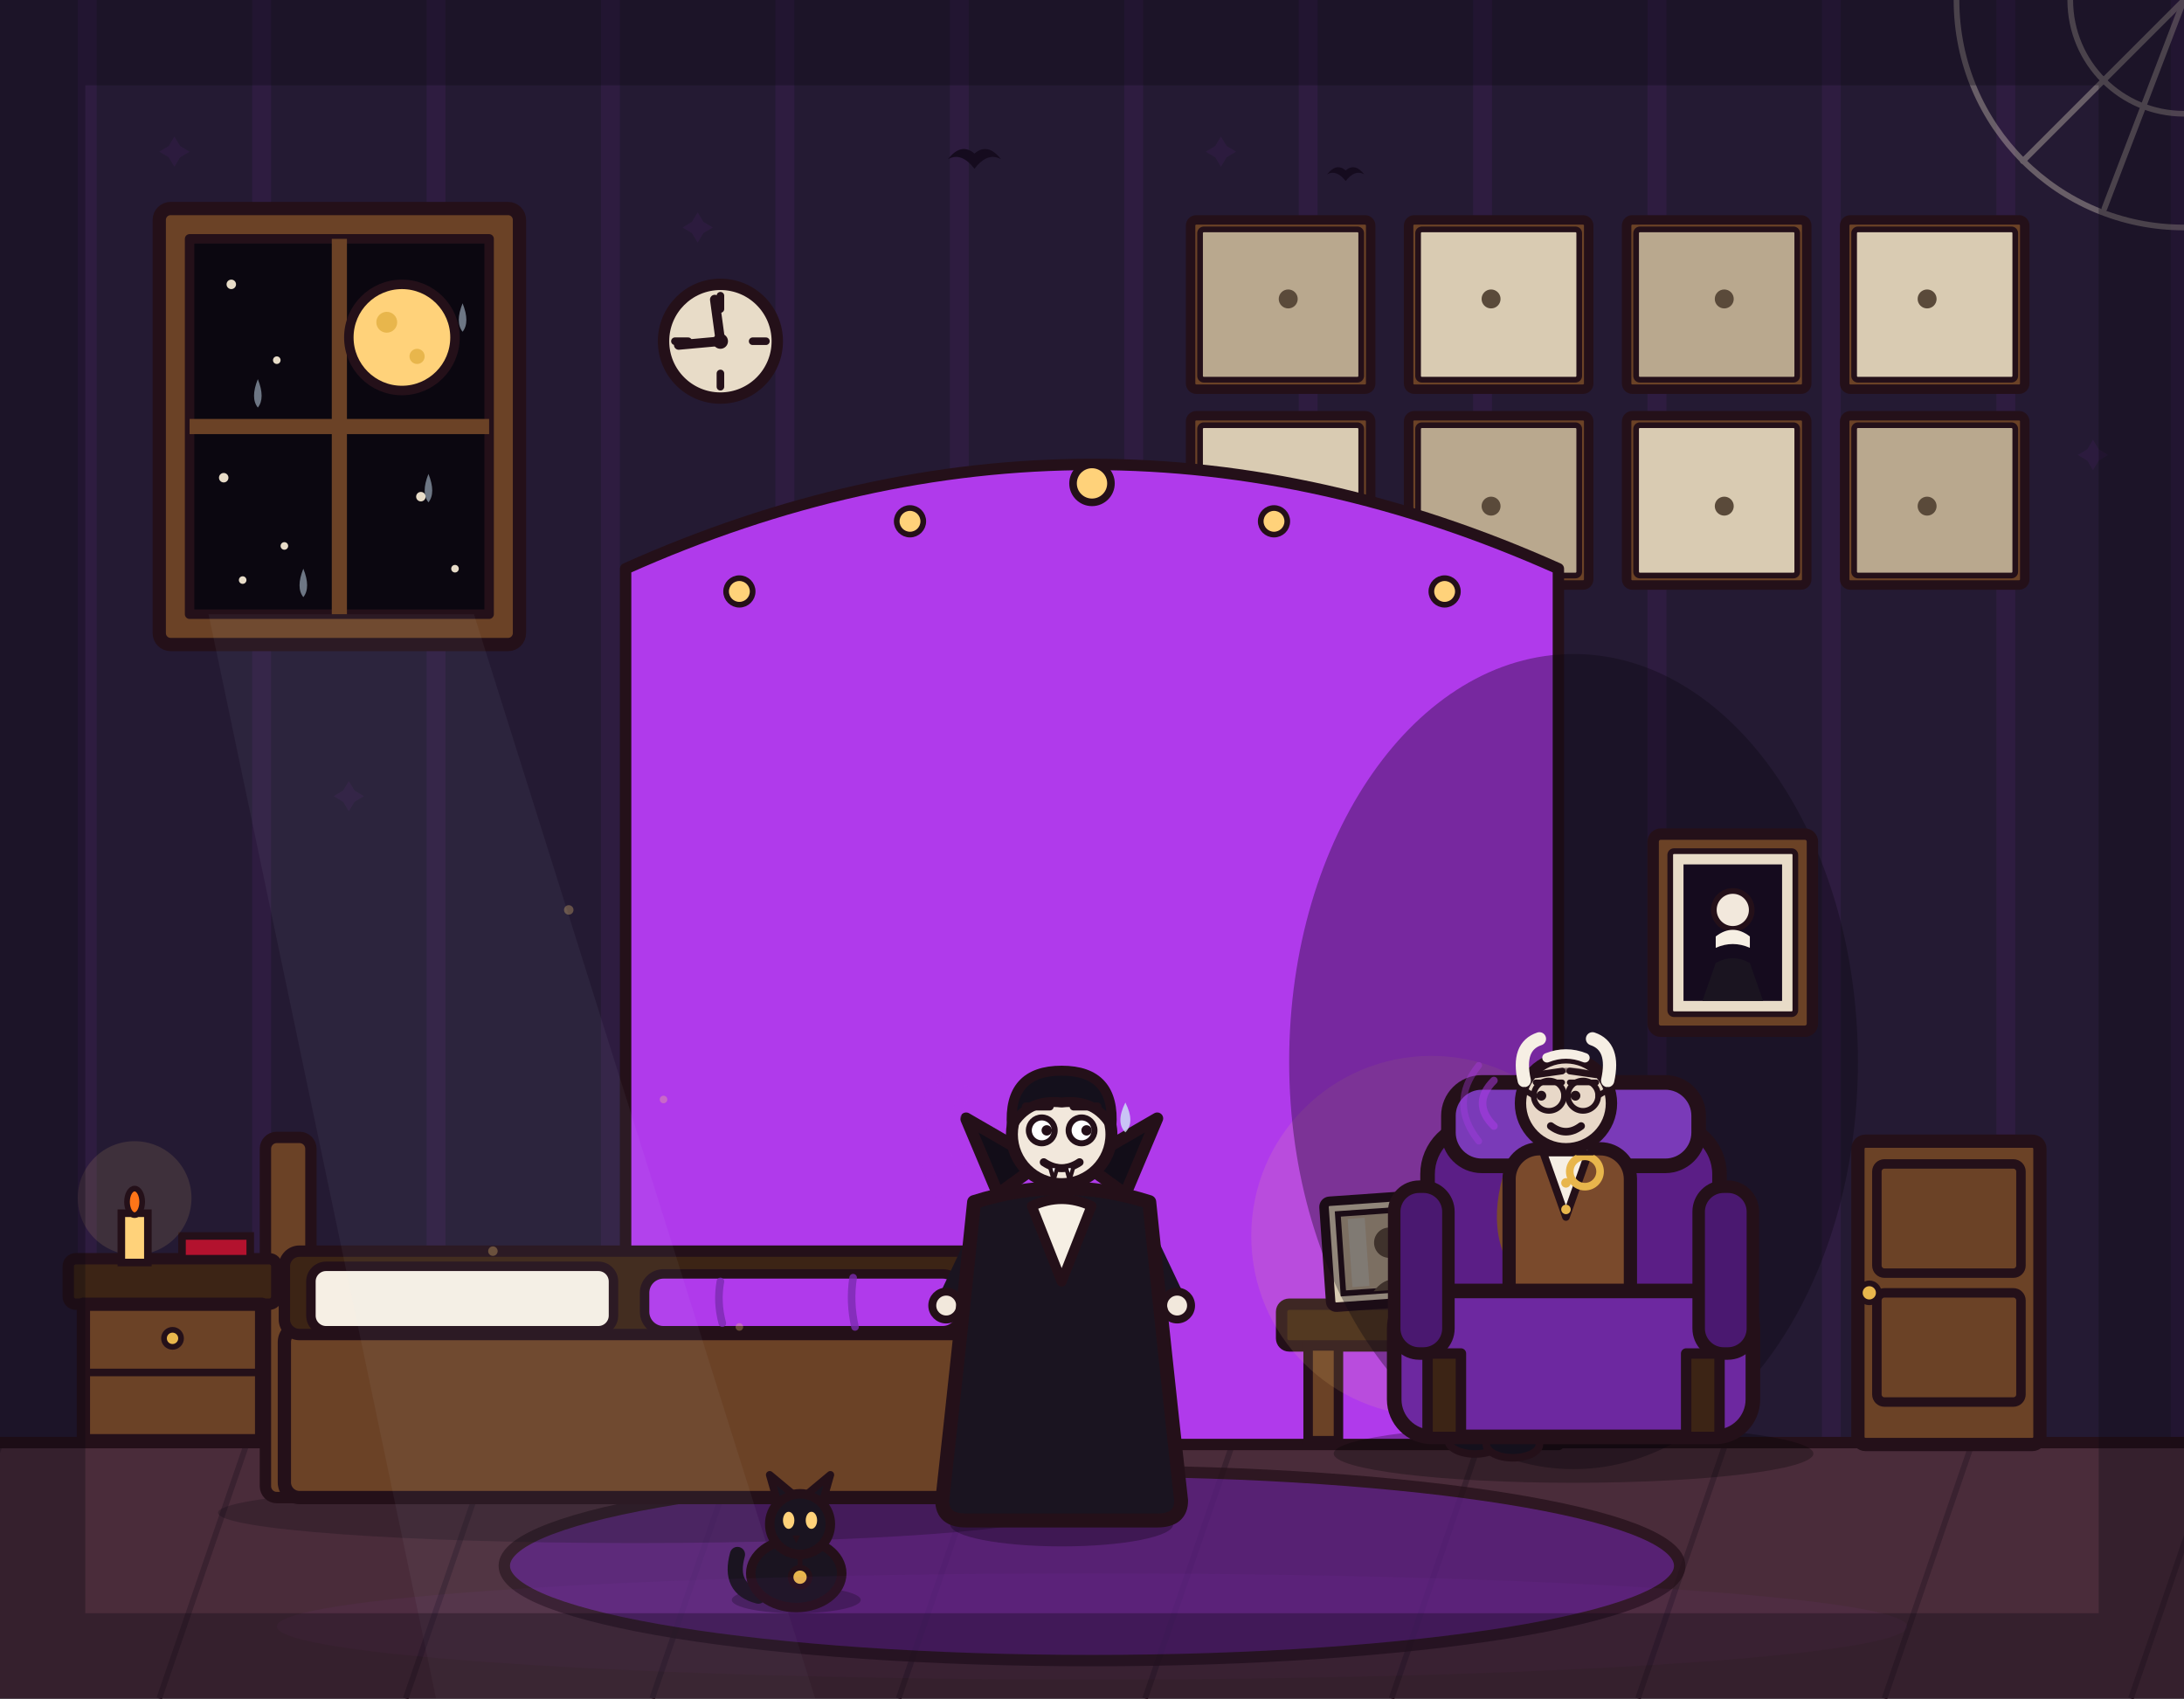
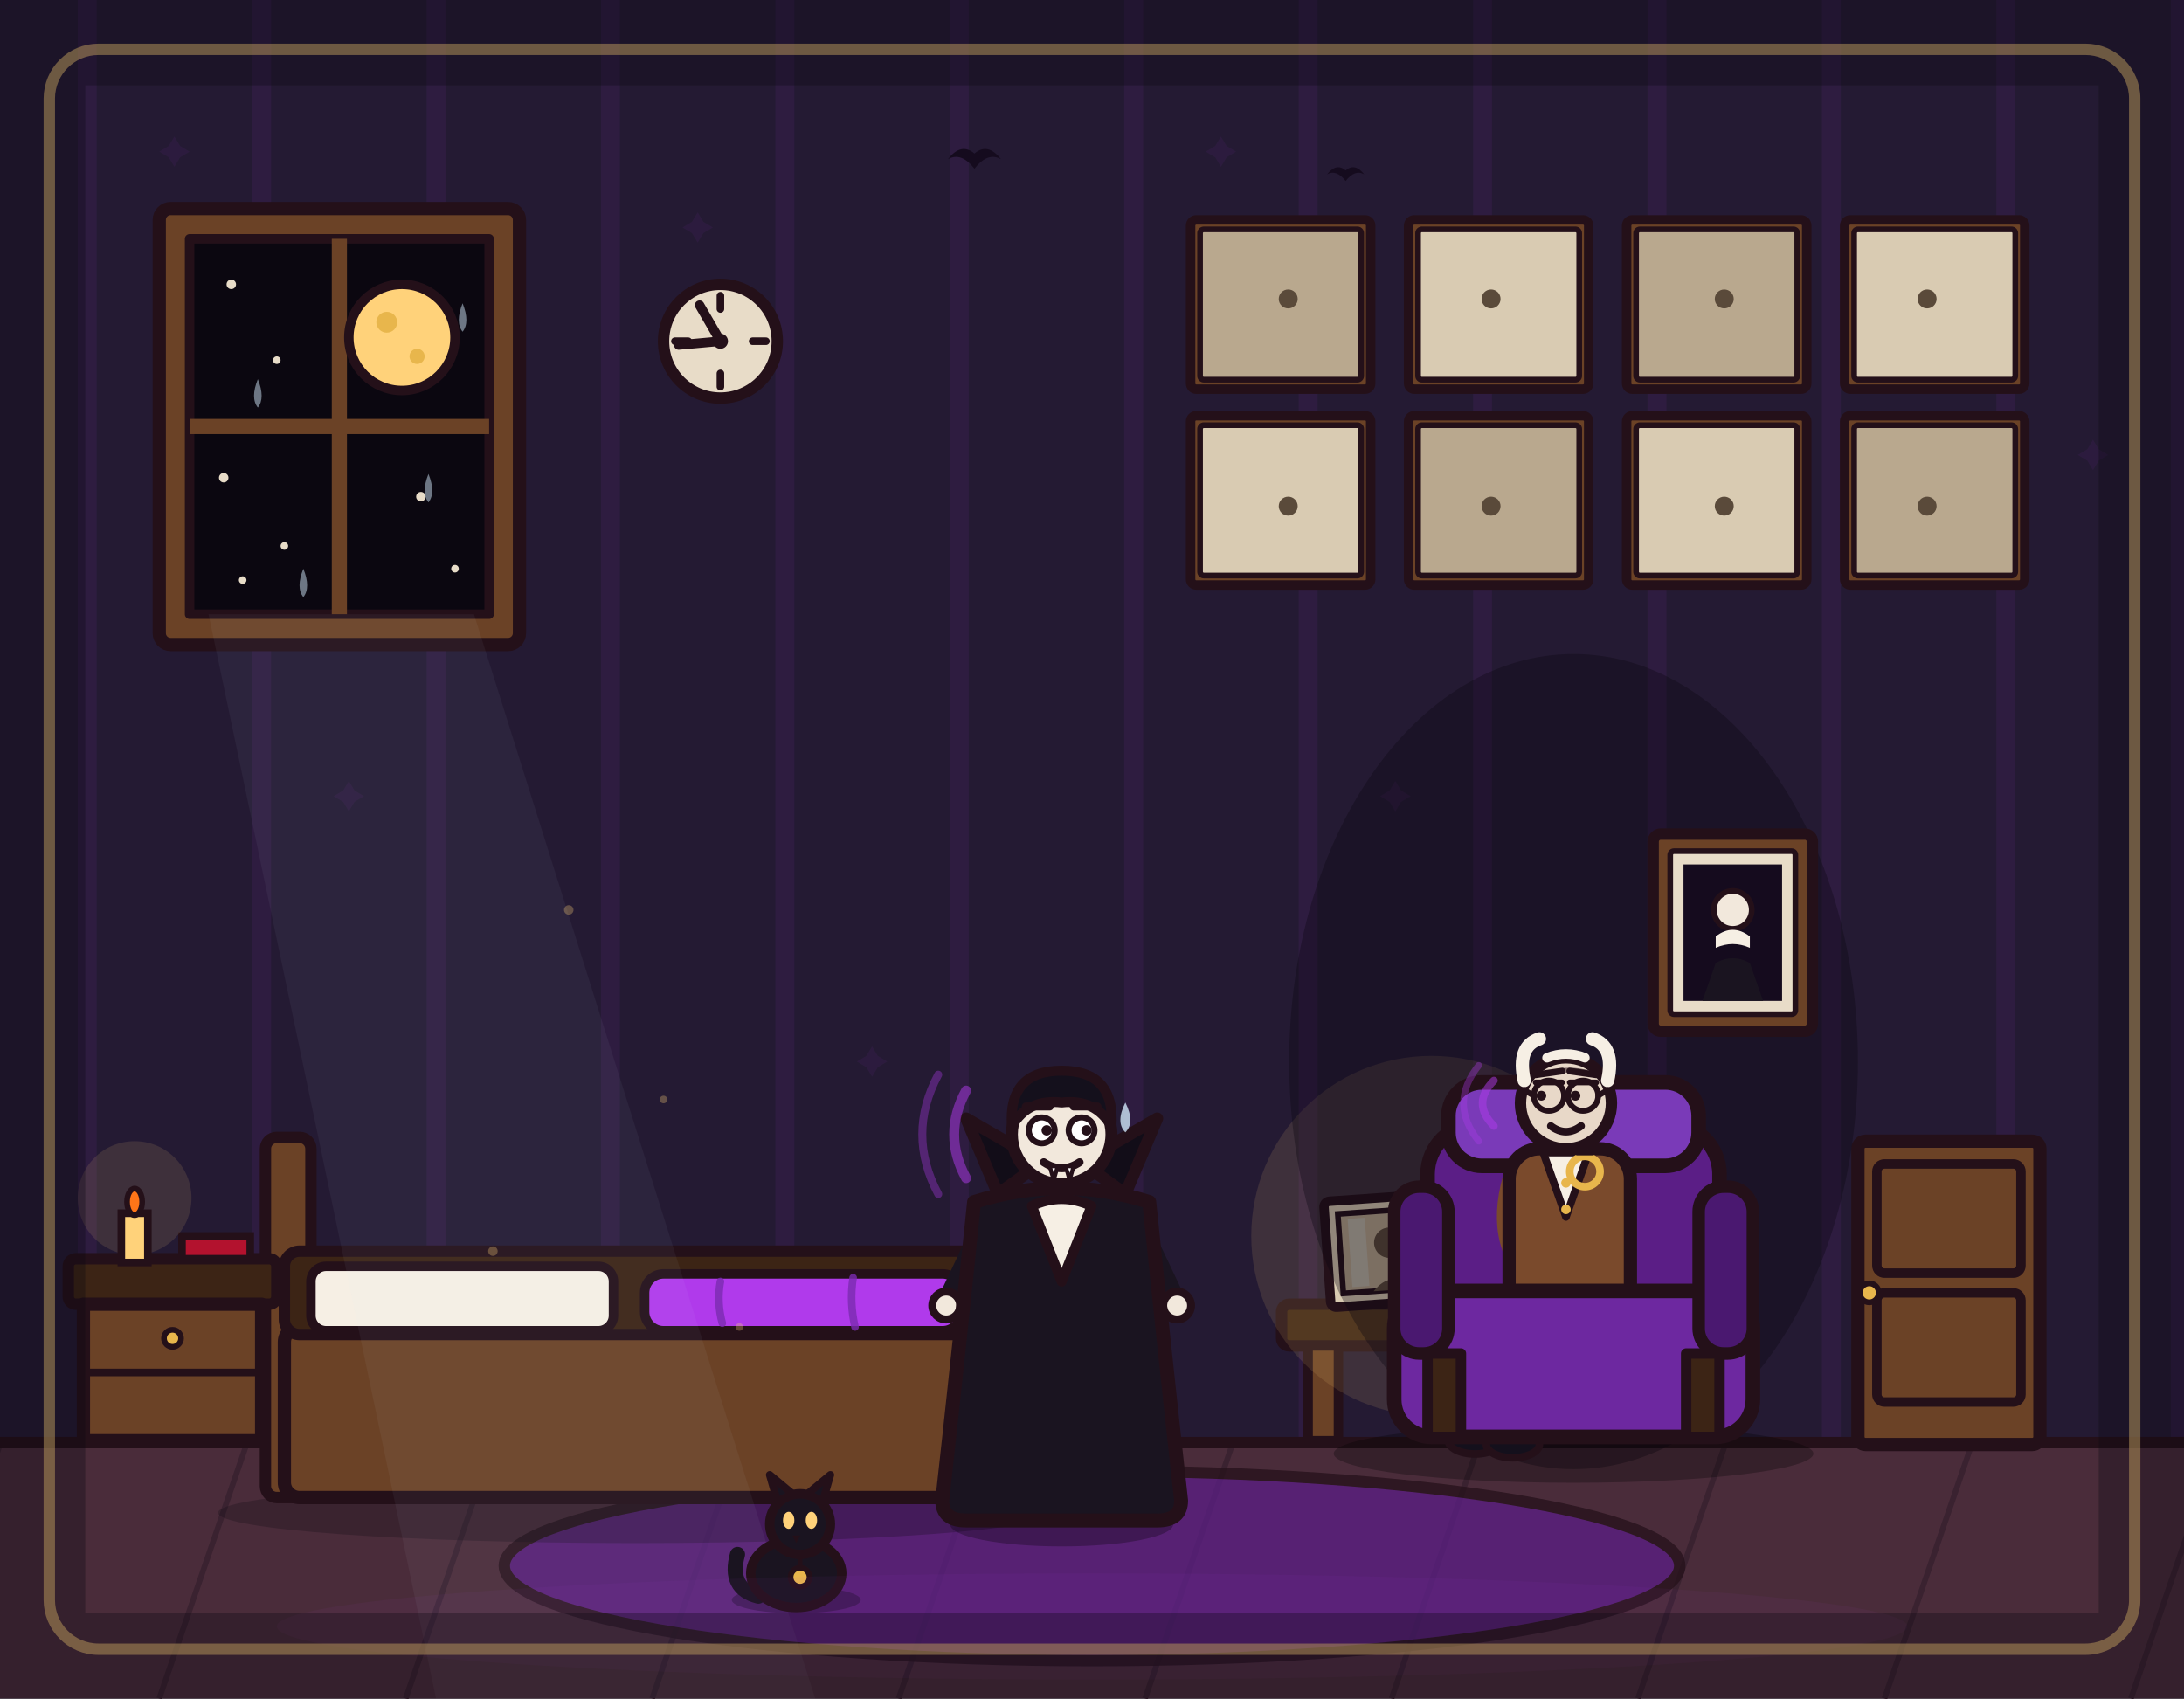
<svg xmlns="http://www.w3.org/2000/svg" viewBox="0 0 1152 896" width="1152" height="896">
  <rect x="0" y="0" width="1152" height="896" fill="#241a33" />
  <path d="M46 0V762M138 0V762M230 0V762M322 0V762M414 0V762M506 0V762M598 0V762M690 0V762M782 0V762M874 0V762M966 0V762M1058 0V762M1150 0V762" stroke="#b03aeb" stroke-width="10" opacity=".07" fill="none" />
  <g fill="#b03aeb" opacity=".06">
    <path d="M0 -8 L3 -3 L8 0 L3 3 L0 8 L-3 3 L-8 0 L-3 -3 Z" transform="translate(92 80)" />
    <path d="M0 -8 L3 -3 L8 0 L3 3 L0 8 L-3 3 L-8 0 L-3 -3 Z" transform="translate(184 420)" />
    <path d="M0 -8 L3 -3 L8 0 L3 3 L0 8 L-3 3 L-8 0 L-3 -3 Z" transform="translate(276 700)" />
    <path d="M0 -8 L3 -3 L8 0 L3 3 L0 8 L-3 3 L-8 0 L-3 -3 Z" transform="translate(368 120)" />
    <path d="M0 -8 L3 -3 L8 0 L3 3 L0 8 L-3 3 L-8 0 L-3 -3 Z" transform="translate(460 560)" />
    <path d="M0 -8 L3 -3 L8 0 L3 3 L0 8 L-3 3 L-8 0 L-3 -3 Z" transform="translate(644 80)" />
    <path d="M0 -8 L3 -3 L8 0 L3 3 L0 8 L-3 3 L-8 0 L-3 -3 Z" transform="translate(736 420)" />
    <path d="M0 -8 L3 -3 L8 0 L3 3 L0 8 L-3 3 L-8 0 L-3 -3 Z" transform="translate(828 660)" />
    <path d="M0 -8 L3 -3 L8 0 L3 3 L0 8 L-3 3 L-8 0 L-3 -3 Z" transform="translate(920 480)" />
    <path d="M0 -8 L3 -3 L8 0 L3 3 L0 8 L-3 3 L-8 0 L-3 -3 Z" transform="translate(1012 760)" />
    <path d="M0 -8 L3 -3 L8 0 L3 3 L0 8 L-3 3 L-8 0 L-3 -3 Z" transform="translate(1104 240)" />
  </g>
  <rect x="0" y="760" width="1152" height="136" fill="#4a2c3a" />
  <path d="M0 762 L-46 896M130 762 L84 896M260 762 L214 896M390 762 L344 896M520 762 L474 896M650 762 L604 896M780 762 L734 896M910 762 L864 896M1040 762 L994 896M1170 762 L1124 896" stroke="#3a2230" stroke-width="3" fill="none" />
  <line x1="0" y1="761" x2="1152" y2="761" stroke="#241019" stroke-width="6" stroke-linecap="round" />
  <ellipse cx="576" cy="826" rx="310" ry="50" fill="#5b1e86" stroke="#241019" stroke-width="6" stroke-linejoin="round" opacity="0.75" />
  <g>
    <rect x="628" y="116" width="95" height="89.3" rx="3" fill="#6b4226" stroke="#241019" stroke-width="5" />
    <rect x="633" y="121" width="85" height="79.3" rx="2" fill="#b9a88e" stroke="#241019" stroke-width="3" />
    <circle cx="679.5" cy="157.7" r="5" fill="#5a4a3a" />
    <rect x="628" y="219.3" width="95" height="89.3" rx="3" fill="#6b4226" stroke="#241019" stroke-width="5" />
    <rect x="633" y="224.3" width="85" height="79.3" rx="2" fill="#d9cbb2" stroke="#241019" stroke-width="3" />
    <circle cx="679.5" cy="267" r="5" fill="#5a4a3a" />
    <rect x="743" y="116" width="95" height="89.3" rx="3" fill="#6b4226" stroke="#241019" stroke-width="5" />
    <rect x="748" y="121" width="85" height="79.3" rx="2" fill="#d9cbb2" stroke="#241019" stroke-width="3" />
    <circle cx="786.5" cy="157.7" r="5" fill="#5a4a3a" />
    <rect x="743" y="219.3" width="95" height="89.3" rx="3" fill="#6b4226" stroke="#241019" stroke-width="5" />
    <rect x="748" y="224.3" width="85" height="79.3" rx="2" fill="#b9a88e" stroke="#241019" stroke-width="3" />
    <circle cx="786.5" cy="267" r="5" fill="#5a4a3a" />
    <rect x="858" y="116" width="95" height="89.3" rx="3" fill="#6b4226" stroke="#241019" stroke-width="5" />
    <rect x="863" y="121" width="85" height="79.3" rx="2" fill="#b9a88e" stroke="#241019" stroke-width="3" />
    <circle cx="909.5" cy="157.7" r="5" fill="#5a4a3a" />
    <rect x="858" y="219.3" width="95" height="89.3" rx="3" fill="#6b4226" stroke="#241019" stroke-width="5" />
    <rect x="863" y="224.3" width="85" height="79.3" rx="2" fill="#d9cbb2" stroke="#241019" stroke-width="3" />
    <circle cx="909.5" cy="267" r="5" fill="#5a4a3a" />
    <rect x="973" y="116" width="95" height="89.3" rx="3" fill="#6b4226" stroke="#241019" stroke-width="5" />
    <rect x="978" y="121" width="85" height="79.3" rx="2" fill="#d9cbb2" stroke="#241019" stroke-width="3" />
    <circle cx="1016.5" cy="157.7" r="5" fill="#5a4a3a" />
    <rect x="973" y="219.3" width="95" height="89.3" rx="3" fill="#6b4226" stroke="#241019" stroke-width="5" />
    <rect x="978" y="224.3" width="85" height="79.3" rx="2" fill="#b9a88e" stroke="#241019" stroke-width="3" />
    <circle cx="1016.5" cy="267" r="5" fill="#5a4a3a" />
  </g>
-   <path d="M330 762 L330 300 Q576 190 822 300 L822 762 Z" fill="#b03aeb" stroke="#241019" stroke-width="6" stroke-linejoin="round" />
-   <g fill="#ffd27a" stroke="#241019" stroke-width="3">
-     <circle cx="576" cy="255" r="10" stroke-width="4" />
-     <circle cx="480" cy="275" r="7" />
-     <circle cx="672" cy="275" r="7" />
-     <circle cx="390" cy="312" r="7" />
-     <circle cx="762" cy="312" r="7" />
-   </g>
  <g>
    <rect x="84" y="110" width="190" height="230" rx="6" fill="#6b4226" stroke="#241019" stroke-width="7" stroke-linejoin="round" />
    <rect x="100" y="126" width="158" height="198" fill="#0b0710" stroke="#241019" stroke-width="5" stroke-linejoin="round" />
    <line x1="179" y1="126" x2="179" y2="324" stroke="#6b4226" stroke-width="8" />
    <line x1="100" y1="225" x2="258" y2="225" stroke="#6b4226" stroke-width="8" />
    <circle cx="212" cy="178" r="28" fill="#ffd27a" stroke="#241019" stroke-width="5" />
    <circle cx="204" cy="170" r="5.5" fill="#e8b64c" />
    <circle cx="220" cy="188" r="4" fill="#e8b64c" />
    <g fill="#e8dcc8">
      <circle cx="122" cy="150" r="2.5" />
      <circle cx="146" cy="190" r="2" />
      <circle cx="118" cy="252" r="2.5" />
      <circle cx="150" cy="288" r="2" />
      <circle cx="222" cy="262" r="2.5" />
      <circle cx="240" cy="300" r="2" />
      <circle cx="128" cy="306" r="2" />
    </g>
  </g>
  <g>
    <circle cx="380" cy="180" r="30" fill="#e8dcc8" stroke="#241019" stroke-width="6" />
    <line x1="380" y1="156" x2="380" y2="163" stroke="#241019" stroke-width="4" stroke-linecap="round" />
    <line x1="380" y1="197" x2="380" y2="204" stroke="#241019" stroke-width="4" stroke-linecap="round" />
    <line x1="356" y1="180" x2="363" y2="180" stroke="#241019" stroke-width="4" stroke-linecap="round" />
    <line x1="397" y1="180" x2="404" y2="180" stroke="#241019" stroke-width="4" stroke-linecap="round" />
-     <line x1="380" y1="180" x2="377" y2="158" stroke="#241019" stroke-width="5" stroke-linecap="round" />
+     <line x1="380" y1="180" x2="369" y2="161" stroke="#241019" stroke-width="5" stroke-linecap="round" />
    <line x1="380" y1="180" x2="358" y2="182" stroke="#241019" stroke-width="5" stroke-linecap="round" />
    <circle cx="380" cy="180" r="4" fill="#241019" />
  </g>
  <g>
    <rect x="980" y="602" width="96" height="160" rx="4" fill="#6b4226" stroke="#241019" stroke-width="7" stroke-linejoin="round" />
    <rect x="990" y="614" width="76" height="57.6" rx="4" fill="none" stroke="#241019" stroke-width="5" stroke-linejoin="round" />
    <rect x="990" y="682" width="76" height="57.6" rx="4" fill="none" stroke="#241019" stroke-width="5" stroke-linejoin="round" />
    <circle cx="986" cy="682" r="5" fill="#e8b64c" stroke="#241019" stroke-width="3" />
  </g>
  <ellipse cx="335" cy="798" rx="220" ry="16" fill="#0b0710" opacity=".25" />
  <g>
    <rect x="140" y="600" width="24" height="190" rx="6" fill="#6b4226" stroke="#241019" stroke-width="6" stroke-linejoin="round" />
    <rect x="150" y="700" width="380" height="90" rx="8" fill="#6b4226" stroke="#241019" stroke-width="7" stroke-linejoin="round" />
    <rect x="150" y="660" width="380" height="44" rx="8" fill="#3c2415" stroke="#241019" stroke-width="6" stroke-linejoin="round" />
    <rect x="164" y="668" width="159.6" height="34" rx="8" fill="#f6efe4" stroke="#241019" stroke-width="5" stroke-linejoin="round" />
    <rect x="340" y="672" width="167.2" height="30" rx="10" fill="#b03aeb" stroke="#241019" stroke-width="5" stroke-linejoin="round" />
    <path d="M380 676 Q378 687 381 698 M450 674 Q448 687 451 700" stroke="#7a2bb0" stroke-width="4" fill="none" opacity=".8" stroke-linecap="round" />
  </g>
  <g>
    <rect x="36" y="664" width="110" height="24" rx="4" fill="#3c2415" stroke="#241019" stroke-width="6" stroke-linejoin="round" />
    <rect x="44" y="688" width="94" height="72" fill="#6b4226" stroke="#241019" stroke-width="7" stroke-linejoin="round" />
    <line x1="44" y1="724" x2="138" y2="724" stroke="#241019" stroke-width="4" />
    <circle cx="91" cy="706" r="4.5" fill="#e8b64c" stroke="#241019" stroke-width="3" />
    <rect x="96" y="652" width="36" height="12" fill="#b3122e" stroke="#241019" stroke-width="4" />
    <circle cx="71" cy="632" r="30" fill="#ffd27a" opacity=".12" />
    <rect x="64" y="640" width="14" height="26" fill="#ffd27a" stroke="#241019" stroke-width="4" />
    <ellipse cx="71" cy="634" rx="4" ry="7" fill="#ff7518" stroke="#241019" stroke-width="3" />
  </g>
  <g>
    <rect x="676" y="688" width="180" height="22" rx="4" fill="#3c2415" stroke="#241019" stroke-width="6" stroke-linejoin="round" />
    <rect x="690" y="710" width="16" height="50" fill="#6b4226" stroke="#241019" stroke-width="5" />
    <rect x="824" y="710" width="16" height="50" fill="#6b4226" stroke="#241019" stroke-width="5" />
    <circle cx="755" cy="652" r="95" fill="#ffd27a" opacity=".12" />
    <g transform="rotate(-4 755 658)">
      <rect x="700" y="630" width="110" height="56" rx="3" fill="#d9cbb2" stroke="#241019" stroke-width="5" stroke-linejoin="round" />
      <rect x="707" y="637" width="96" height="42" fill="#b9a88e" stroke="#241019" stroke-width="3" />
      <rect x="712" y="640" width="9" height="36" fill="#cfe6f8" opacity=".25" />
      <circle cx="733" cy="654" r="8" fill="#5a4a3a" />
      <circle cx="773" cy="654" r="8" fill="#6a5a4a" />
      <path d="M723 679 Q733 668 743 679 Z M763 679 Q773 668 783 679 Z" fill="#5a4a3a" />
    </g>
    <path d="M824 688 L828 662 L844 662 L848 688 Z" fill="#d9cbb2" opacity=".45" stroke="#241019" stroke-width="4" stroke-linejoin="round" />
    <rect x="829" y="672" width="14" height="12" fill="#cfe6f8" opacity=".6" />
  </g>
  <ellipse cx="830" cy="560" rx="150" ry="215" fill="#0b0710" opacity=".35" />
  <g transform="translate(830 758) scale(1.1)">
    <ellipse cx="0" cy="8" rx="115" ry="14" fill="#000000" opacity="0.28" />
    <rect x="-70" y="-150" width="140" height="110" rx="24" fill="#5b1e86" stroke="#241019" stroke-width="7" stroke-linejoin="round" stroke-linecap="round" />
    <rect x="-60" y="-170" width="120" height="40" rx="16" fill="#7a3ab8" stroke="#241019" stroke-width="7" stroke-linejoin="round" stroke-linecap="round" />
  </g>
  <g transform="translate(824 764)">
    <path d="M-8 -64 L-38 -52 L-44 -6" fill="none" stroke="#3a3542" stroke-width="15" stroke-linecap="round" stroke-linejoin="round" />
    <path d="M8 -64 L-20 -48 L-24 -4" fill="none" stroke="#3a3542" stroke-width="15" stroke-linecap="round" stroke-linejoin="round" />
    <ellipse cx="-46" cy="-4" rx="14" ry="7" fill="#14101c" stroke="#241019" stroke-width="4" stroke-linejoin="round" stroke-linecap="round" />
    <ellipse cx="-26" cy="-2" rx="14" ry="7" fill="#14101c" stroke="#241019" stroke-width="4" stroke-linejoin="round" stroke-linecap="round" />
    <path d="M-26 -142 Q-36 -106 -12 -86" fill="none" stroke="#7a4a2c" stroke-width="11" stroke-linecap="round" stroke-linejoin="round" />
    <circle cx="-10" cy="-84" r="6.5" fill="#e8d8c8" stroke="#241019" stroke-width="4" stroke-linejoin="round" stroke-linecap="round" />
    <path d="M30 -142 Q22 -104 0 -86" fill="none" stroke="#7a4a2c" stroke-width="11" stroke-linecap="round" stroke-linejoin="round" />
    <circle cx="2" cy="-84" r="6.5" fill="#e8d8c8" stroke="#241019" stroke-width="4" stroke-linejoin="round" stroke-linecap="round" />
    <path d="M-46 -58 Q-20 -72 10 -60 L6 -32 Q-24 -44 -44 -34 Z" fill="#5b1e86" stroke="#241019" stroke-width="5" stroke-linejoin="round" stroke-linecap="round" />
    <path d="M-30 -56 Q-28 -44 -30 -34 M-12 -60 Q-10 -48 -12 -38" fill="none" stroke="#4a1870" stroke-width="3" stroke-linecap="round" />
    <rect x="-28" y="-158" width="64" height="96" rx="16" fill="#7a4a2c" stroke="#241019" stroke-width="7" stroke-linejoin="round" stroke-linecap="round" />
    <path d="M-10 -156 L2 -122 L14 -156 Z" fill="#f6efe4" stroke="#241019" stroke-width="4" stroke-linejoin="round" stroke-linecap="round" />
    <circle cx="2" cy="-140" r="2.5" fill="#e8b64c" stroke-width="0" stroke-linejoin="round" stroke-linecap="round" stroke="none" />
    <circle cx="2" cy="-126" r="2.5" fill="#e8b64c" stroke-width="0" stroke-linejoin="round" stroke-linecap="round" stroke="none" />
    <circle cx="12" cy="-146" r="8" fill="none" stroke="#e8b64c" stroke-width="4" stroke-linejoin="round" stroke-linecap="round" />
    <path d="M8 -156 L12 -163 L16 -156 Z" fill="#cfe6f8" stroke="#241019" stroke-width="3" stroke-linejoin="round" stroke-linecap="round" />
    <g transform="translate(2 -182)">
      <circle cx="0" cy="0" r="24" fill="#e8d8c8" stroke="#241019" stroke-width="6" stroke-linejoin="round" stroke-linecap="round" />
      <path d="M-22 -12 Q-26 -30 -14 -34" fill="none" stroke="#f6efe4" stroke-width="7" stroke-linecap="round" stroke-linejoin="round" />
      <path d="M22 -12 Q26 -30 14 -34" fill="none" stroke="#f6efe4" stroke-width="7" stroke-linecap="round" stroke-linejoin="round" />
      <path d="M-10 -24 Q0 -28 10 -24" fill="none" stroke="#f6efe4" stroke-width="5" stroke-linecap="round" stroke-linejoin="round" />
      <circle cx="-9" cy="-4" r="8" fill="none" stroke="#241019" stroke-width="3" stroke-linejoin="round" stroke-linecap="round" />
      <circle cx="9" cy="-4" r="8" fill="none" stroke="#241019" stroke-width="3" stroke-linejoin="round" stroke-linecap="round" />
      <line x1="-1" y1="-4" x2="1" y2="-4" stroke="#241019" stroke-width="3" stroke-linecap="round" />
      <line x1="-17" y1="-4" x2="-22" y2="-7" stroke="#241019" stroke-width="3" stroke-linecap="round" />
      <line x1="17" y1="-4" x2="22" y2="-7" stroke="#241019" stroke-width="3" stroke-linecap="round" />
      <path d="M-8 -16 Q2 -19 12 -16" fill="none" stroke="#241019" stroke-width="2.5" opacity=".55" stroke-linecap="round" />
      <circle cx="-13" cy="-4" r="2.6" fill="#241019" stroke-width="0" stroke-linejoin="round" stroke-linecap="round" stroke="none" />
      <circle cx="5" cy="-4" r="2.6" fill="#241019" stroke-width="0" stroke-linejoin="round" stroke-linecap="round" stroke="none" />
      <path d="M-16 -11 L-2 -11 M2 -11 L16 -11" stroke="#241019" stroke-width="3" stroke-linecap="round" />
      <path d="M-16 -15 L-2 -17 M2 -17 L16 -15" stroke="#241019" stroke-width="3.5" stroke-linecap="round" fill="none" />
      <path d="M-8 12 Q0 18 8 12" fill="none" stroke="#241019" stroke-width="4" stroke-linecap="round" stroke-linejoin="round" />
      <path d="M-38 -12 Q-50 0 -38 12" fill="none" stroke="#b03aeb" stroke-width="4" opacity=".5" stroke-linecap="round" />
      <path d="M-46 -20 Q-62 0 -46 20" fill="none" stroke="#b03aeb" stroke-width="3.5" opacity=".35" stroke-linecap="round" />
    </g>
  </g>
  <g transform="translate(830 758) scale(1.1)">
    <rect x="-86" y="-70" width="172" height="70" rx="18" fill="#6d28a0" stroke="#241019" stroke-width="7" stroke-linejoin="round" stroke-linecap="round" />
    <rect x="-86" y="-120" width="26" height="80" rx="12" fill="#4a1870" stroke="#241019" stroke-width="6" stroke-linejoin="round" stroke-linecap="round" />
    <rect x="60" y="-120" width="26" height="80" rx="12" fill="#4a1870" stroke="#241019" stroke-width="6" stroke-linejoin="round" stroke-linecap="round" />
    <rect x="-70" y="-40" width="16" height="40" fill="#3c2415" stroke="#241019" stroke-width="5" stroke-linejoin="round" stroke-linecap="round" />
    <rect x="54" y="-40" width="16" height="40" fill="#3c2415" stroke="#241019" stroke-width="5" stroke-linejoin="round" stroke-linecap="round" />
  </g>
  <g transform="translate(560 800) scale(1.05)">
    <ellipse cx="0" cy="4" rx="56" ry="11" fill="#000000" opacity="0.28" />
    <path d="M-12 -62 L-16 -6" fill="none" stroke="#241a2e" stroke-width="15" stroke-linecap="round" />
    <path d="M12 -62 L16 -6" fill="none" stroke="#241a2e" stroke-width="15" stroke-linecap="round" />
    <ellipse cx="-18" cy="-4" rx="15" ry="7" fill="#14101c" stroke="#241019" stroke-width="4" />
    <ellipse cx="18" cy="-4" rx="15" ry="7" fill="#14101c" stroke="#241019" stroke-width="4" />
    <path d="M-38 -148 L-56 -110" fill="none" stroke="#1a1420" stroke-width="11" stroke-linecap="round" />
    <circle cx="-58" cy="-106" r="7" fill="#f2e8dc" stroke="#241019" stroke-width="4" />
    <path d="M38 -148 L56 -110" fill="none" stroke="#1a1420" stroke-width="11" stroke-linecap="round" />
    <circle cx="58" cy="-106" r="7" fill="#f2e8dc" stroke="#241019" stroke-width="4" />
    <path d="M-44 -158 Q-52 -80 -60 -8 Q-60 2 -48 2 L48 2 Q60 2 60 -8 Q52 -80 44 -158 Q0 -172 -44 -158 Z" fill="#1a1420" stroke="#241019" stroke-width="7" stroke-linejoin="round" />
    <path d="M-32 -162 L-48 -200 L-10 -178 Z" fill="#120d18" stroke="#241019" stroke-width="6" stroke-linejoin="round" />
    <path d="M32 -162 L48 -200 L10 -178 Z" fill="#120d18" stroke="#241019" stroke-width="6" stroke-linejoin="round" />
    <path d="M-15 -156 L0 -118 L15 -156 Q0 -163 -15 -156 Z" fill="#f6efe4" stroke="#241019" stroke-width="5" stroke-linejoin="round" />
    <circle cx="0" cy="-192" r="25" fill="#f2e8dc" stroke="#241019" stroke-width="6" />
    <path d="M-25 -196 Q-27 -224 0 -224 Q27 -224 25 -196 Q17 -210 0 -208 Q-17 -210 -25 -196 Z" fill="#14101c" stroke="#241019" stroke-width="5" stroke-linejoin="round" />
    <circle cx="-10" cy="-194" r="6.5" fill="#ffffff" stroke="#241019" stroke-width="3" />
    <circle cx="10" cy="-194" r="6.5" fill="#ffffff" stroke="#241019" stroke-width="3" />
    <circle cx="-7.5" cy="-194" r="2.6" fill="#241019" />
    <circle cx="12.5" cy="-194" r="2.6" fill="#241019" />
    <path d="M-18 -206 L-6 -206 M6 -206 L18 -206" stroke="#241019" stroke-width="4" stroke-linecap="round" fill="none" />
    <path d="M32 -208 q5 10 0 15 q-5 -5 0 -15 Z" fill="#cfe6f8" opacity=".8" />
    <path d="M-9 -178 Q0 -172 9 -178" fill="none" stroke="#241019" stroke-width="4" stroke-linecap="round" />
    <path d="M-6 -176 L-2 -176 L-4 -169 Z" fill="#ffffff" stroke="#241019" stroke-width="2" stroke-linejoin="round" />
    <path d="M2 -176 L6 -176 L4 -169 Z" fill="#ffffff" stroke="#241019" stroke-width="2" stroke-linejoin="round" />
    <path d="M-48 -214 Q-60 -192 -48 -170" fill="none" stroke="#b03aeb" stroke-width="5" opacity=".5" stroke-linecap="round" />
    <path d="M-62 -222 Q-78 -192 -62 -162" fill="none" stroke="#b03aeb" stroke-width="4" opacity=".35" stroke-linecap="round" />
  </g>
  <path d="M0 0 Q7 -9 14 -3 Q21 -9 28 0 Q21 -4 14 5 Q7 -4 0 0 Z" transform="translate(500 84)" fill="#150b1e" />
  <path d="M0 0 Q7 -9 14 -3 Q21 -9 28 0 Q21 -4 14 5 Q7 -4 0 0 Z" transform="translate(700 92) scale(.7)" fill="#150b1e" />
-   <g fill="none" stroke="#e8dcc8" stroke-width="3" opacity=".35" stroke-linecap="round">
-     <path d="M1092 0 A60 60 0 0 0 1152 60" />
-     <path d="M1032 0 A120 120 0 0 0 1152 120" />
-     <line x1="1152" y1="0" x2="1067" y2="85" />
-     <line x1="1152" y1="0" x2="1110" y2="110" />
-   </g>
  <g>
    <rect x="872" y="440" width="84" height="104" rx="4" fill="#6b4226" stroke="#241019" stroke-width="6" stroke-linejoin="round" />
    <rect x="881" y="449" width="66" height="86" rx="2" fill="#e8dcc8" stroke="#241019" stroke-width="3" />
    <rect x="888" y="456" width="52" height="72" fill="#150b1e" />
    <circle cx="914" cy="480" r="10" fill="#f2e8dc" stroke="#241019" stroke-width="3" />
    <path d="M905 494 Q914 487 923 494 L923 500 Q914 496 905 500 Z" fill="#f6efe4" />
    <path d="M898 528 L905 508 Q914 503 923 508 L930 528 Z" fill="#1a1420" />
  </g>
  <g fill="#cfe6f8" opacity=".5">
    <path d="M136 200 q4 10 0 15 q-4 -5 0 -15 Z" />
    <path d="M226 250 q4 10 0 15 q-4 -5 0 -15 Z" />
    <path d="M160 300 q4 10 0 15 q-4 -5 0 -15 Z" />
    <path d="M244 160 q4 10 0 15 q-4 -5 0 -15 Z" />
  </g>
  <path d="M110 324 L250 324 L430 896 L230 896 Z" fill="#cfe6f8" opacity=".05" />
  <g transform="translate(420 838)">
    <ellipse cx="0" cy="6" rx="34" ry="7" fill="#0b0710" opacity=".3" />
    <path d="M-20 4 Q-36 0 -31 -18" fill="none" stroke="#1a1420" stroke-width="8" stroke-linecap="round" />
    <ellipse cx="0" cy="-8" rx="24" ry="18" fill="#1a1420" stroke="#241019" stroke-width="5" stroke-linejoin="round" />
    <circle cx="2" cy="-34" r="16" fill="#1a1420" stroke="#241019" stroke-width="5" stroke-linejoin="round" />
    <path d="M-10 -46 L-14 -60 L-2 -50 Z" fill="#1a1420" stroke="#241019" stroke-width="4" stroke-linejoin="round" />
    <path d="M14 -46 L18 -60 L6 -50 Z" fill="#1a1420" stroke="#241019" stroke-width="4" stroke-linejoin="round" />
    <ellipse cx="-4" cy="-36" rx="3" ry="4.5" fill="#ffd27a" />
    <ellipse cx="8" cy="-36" rx="3" ry="4.5" fill="#ffd27a" />
    <path d="M-2 -28 L2 -28 L0 -24 Z" fill="#241019" />
    <line x1="2" y1="-18" x2="2" y2="-10" stroke="#241019" stroke-width="2.5" />
    <circle cx="2" cy="-6" r="5" fill="#e8b64c" stroke="#241019" stroke-width="3" />
  </g>
  <g fill="#ffd27a" opacity=".3">
    <circle cx="300" cy="480" r="2.5" />
    <circle cx="350" cy="580" r="2" />
    <circle cx="260" cy="660" r="2.5" />
    <circle cx="390" cy="700" r="2" />
  </g>
  <ellipse cx="576" cy="858" rx="430" ry="28" fill="#b03aeb" opacity=".05" />
+   <rect x="26" y="26" width="1100" height="844" rx="26" fill="none" stroke="#ffd27a" stroke-width="6" opacity="0.55" />
  <rect x="0" y="0" width="1152" height="896" fill="none" stroke="#0b0710" stroke-width="90" opacity="0.32" />
</svg>
